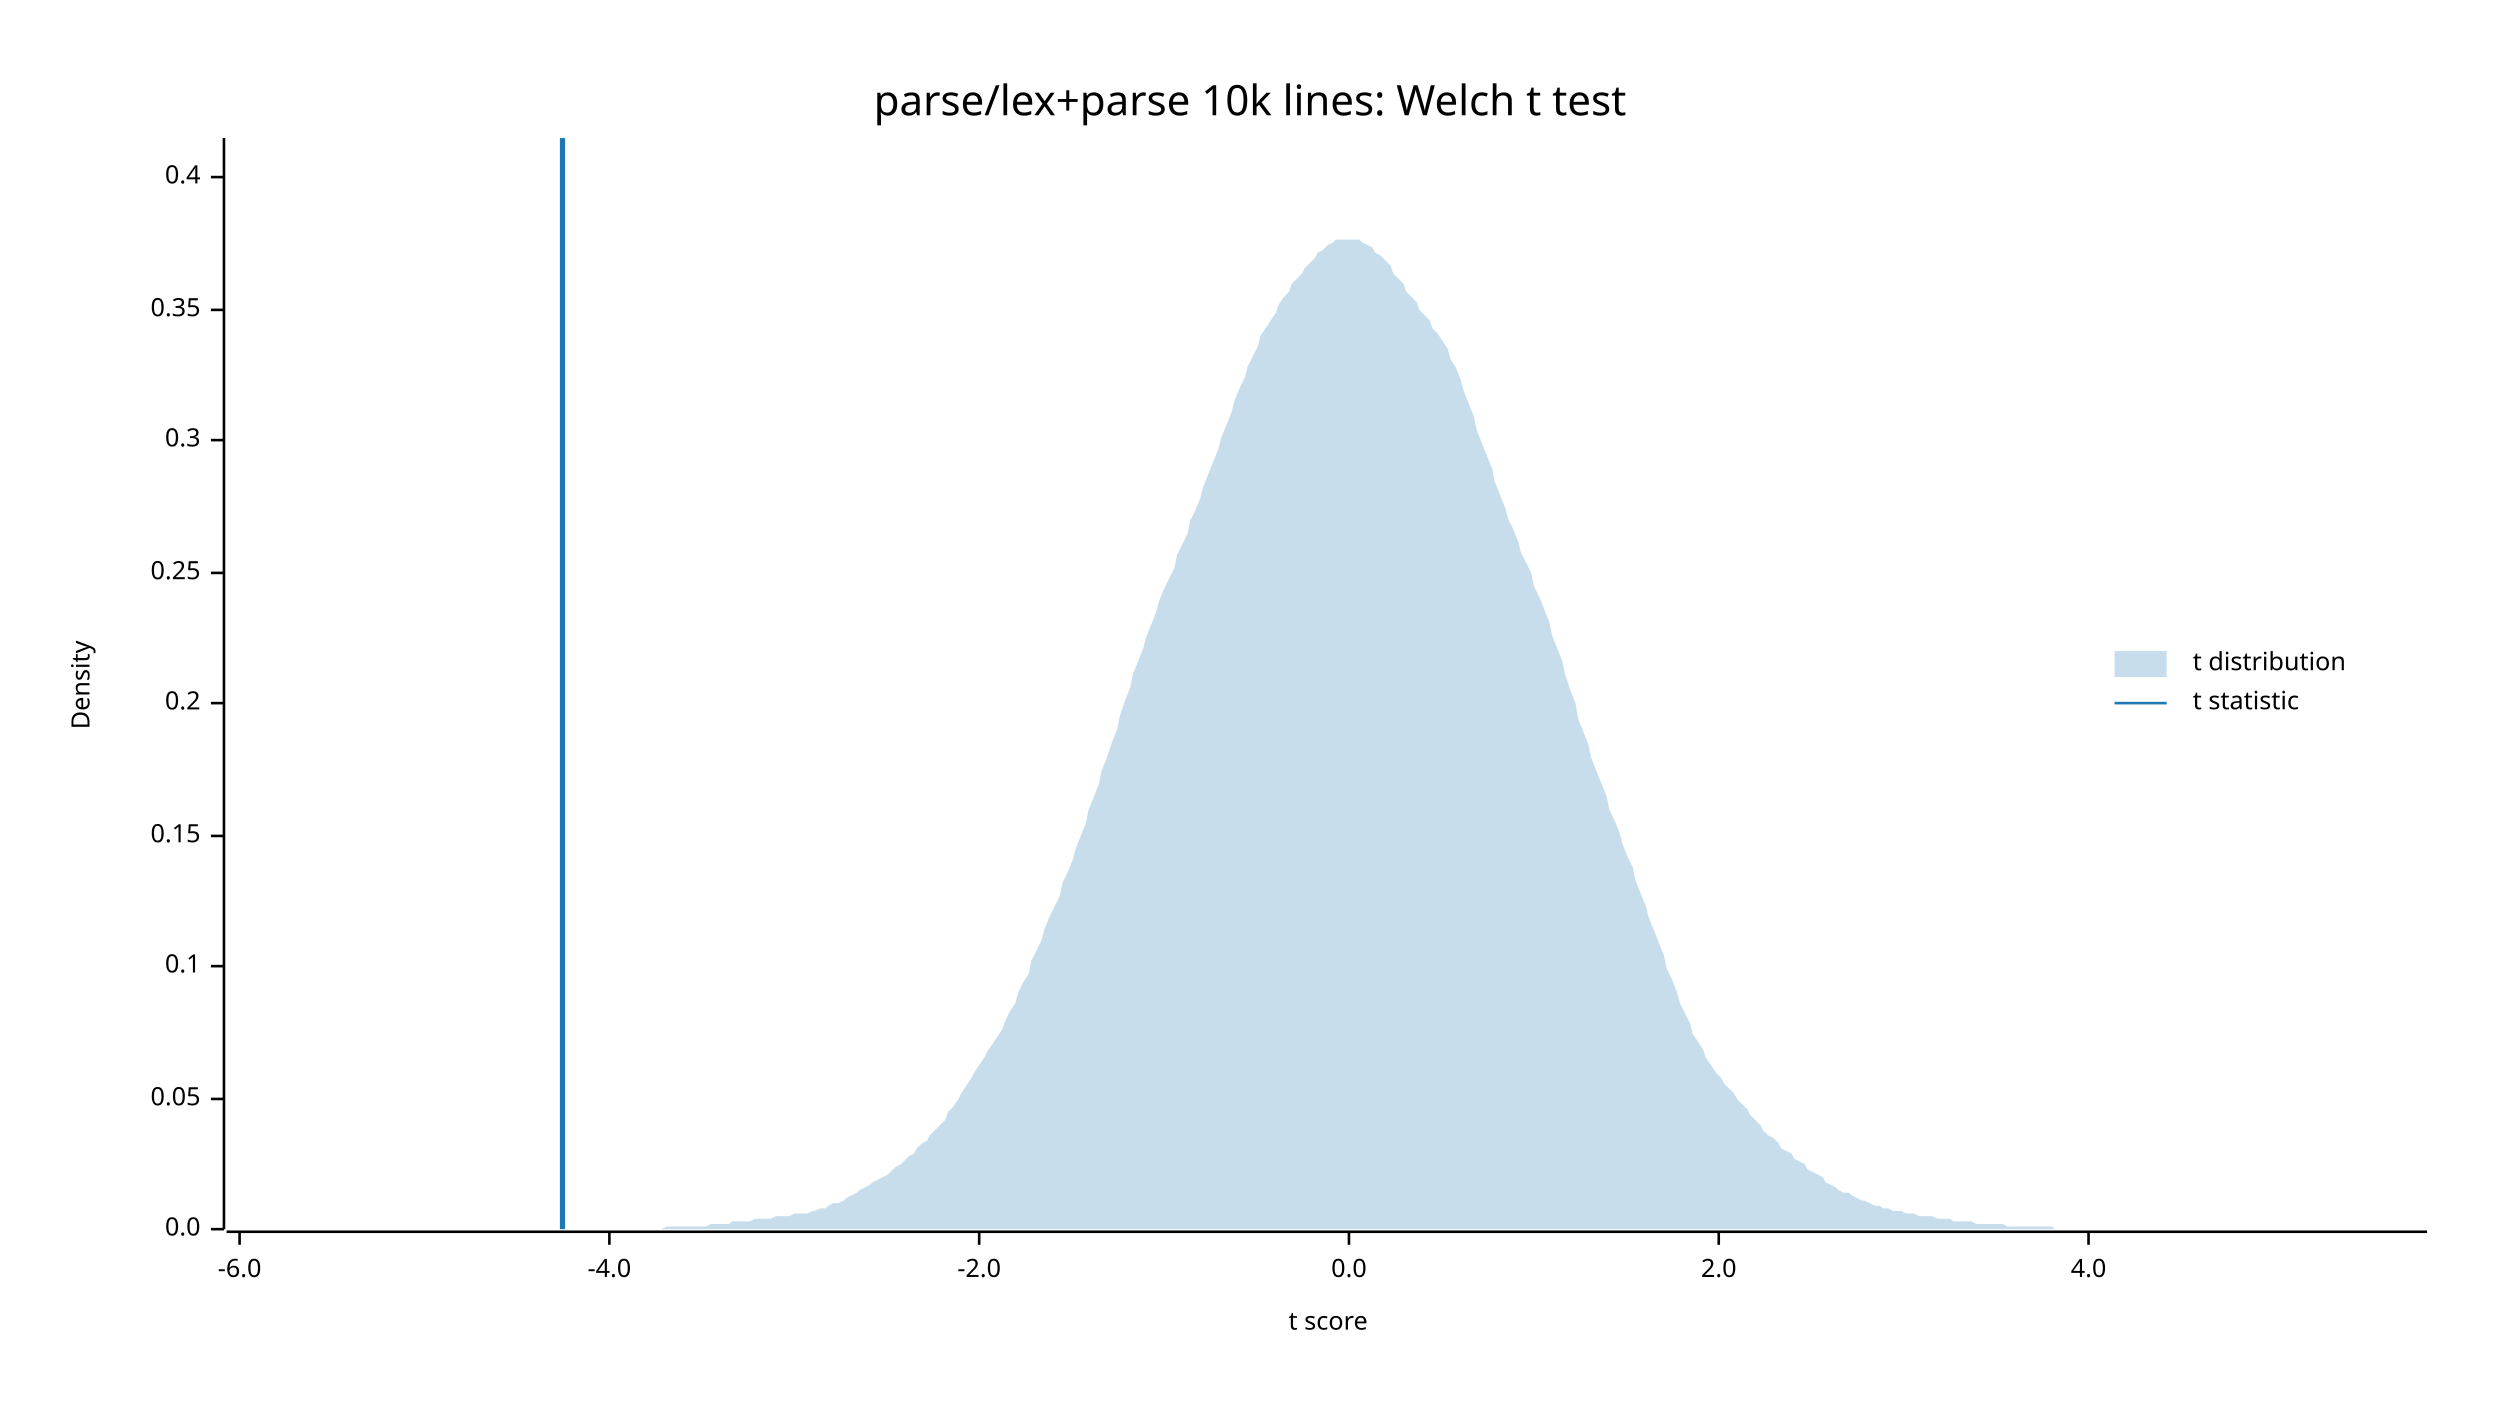
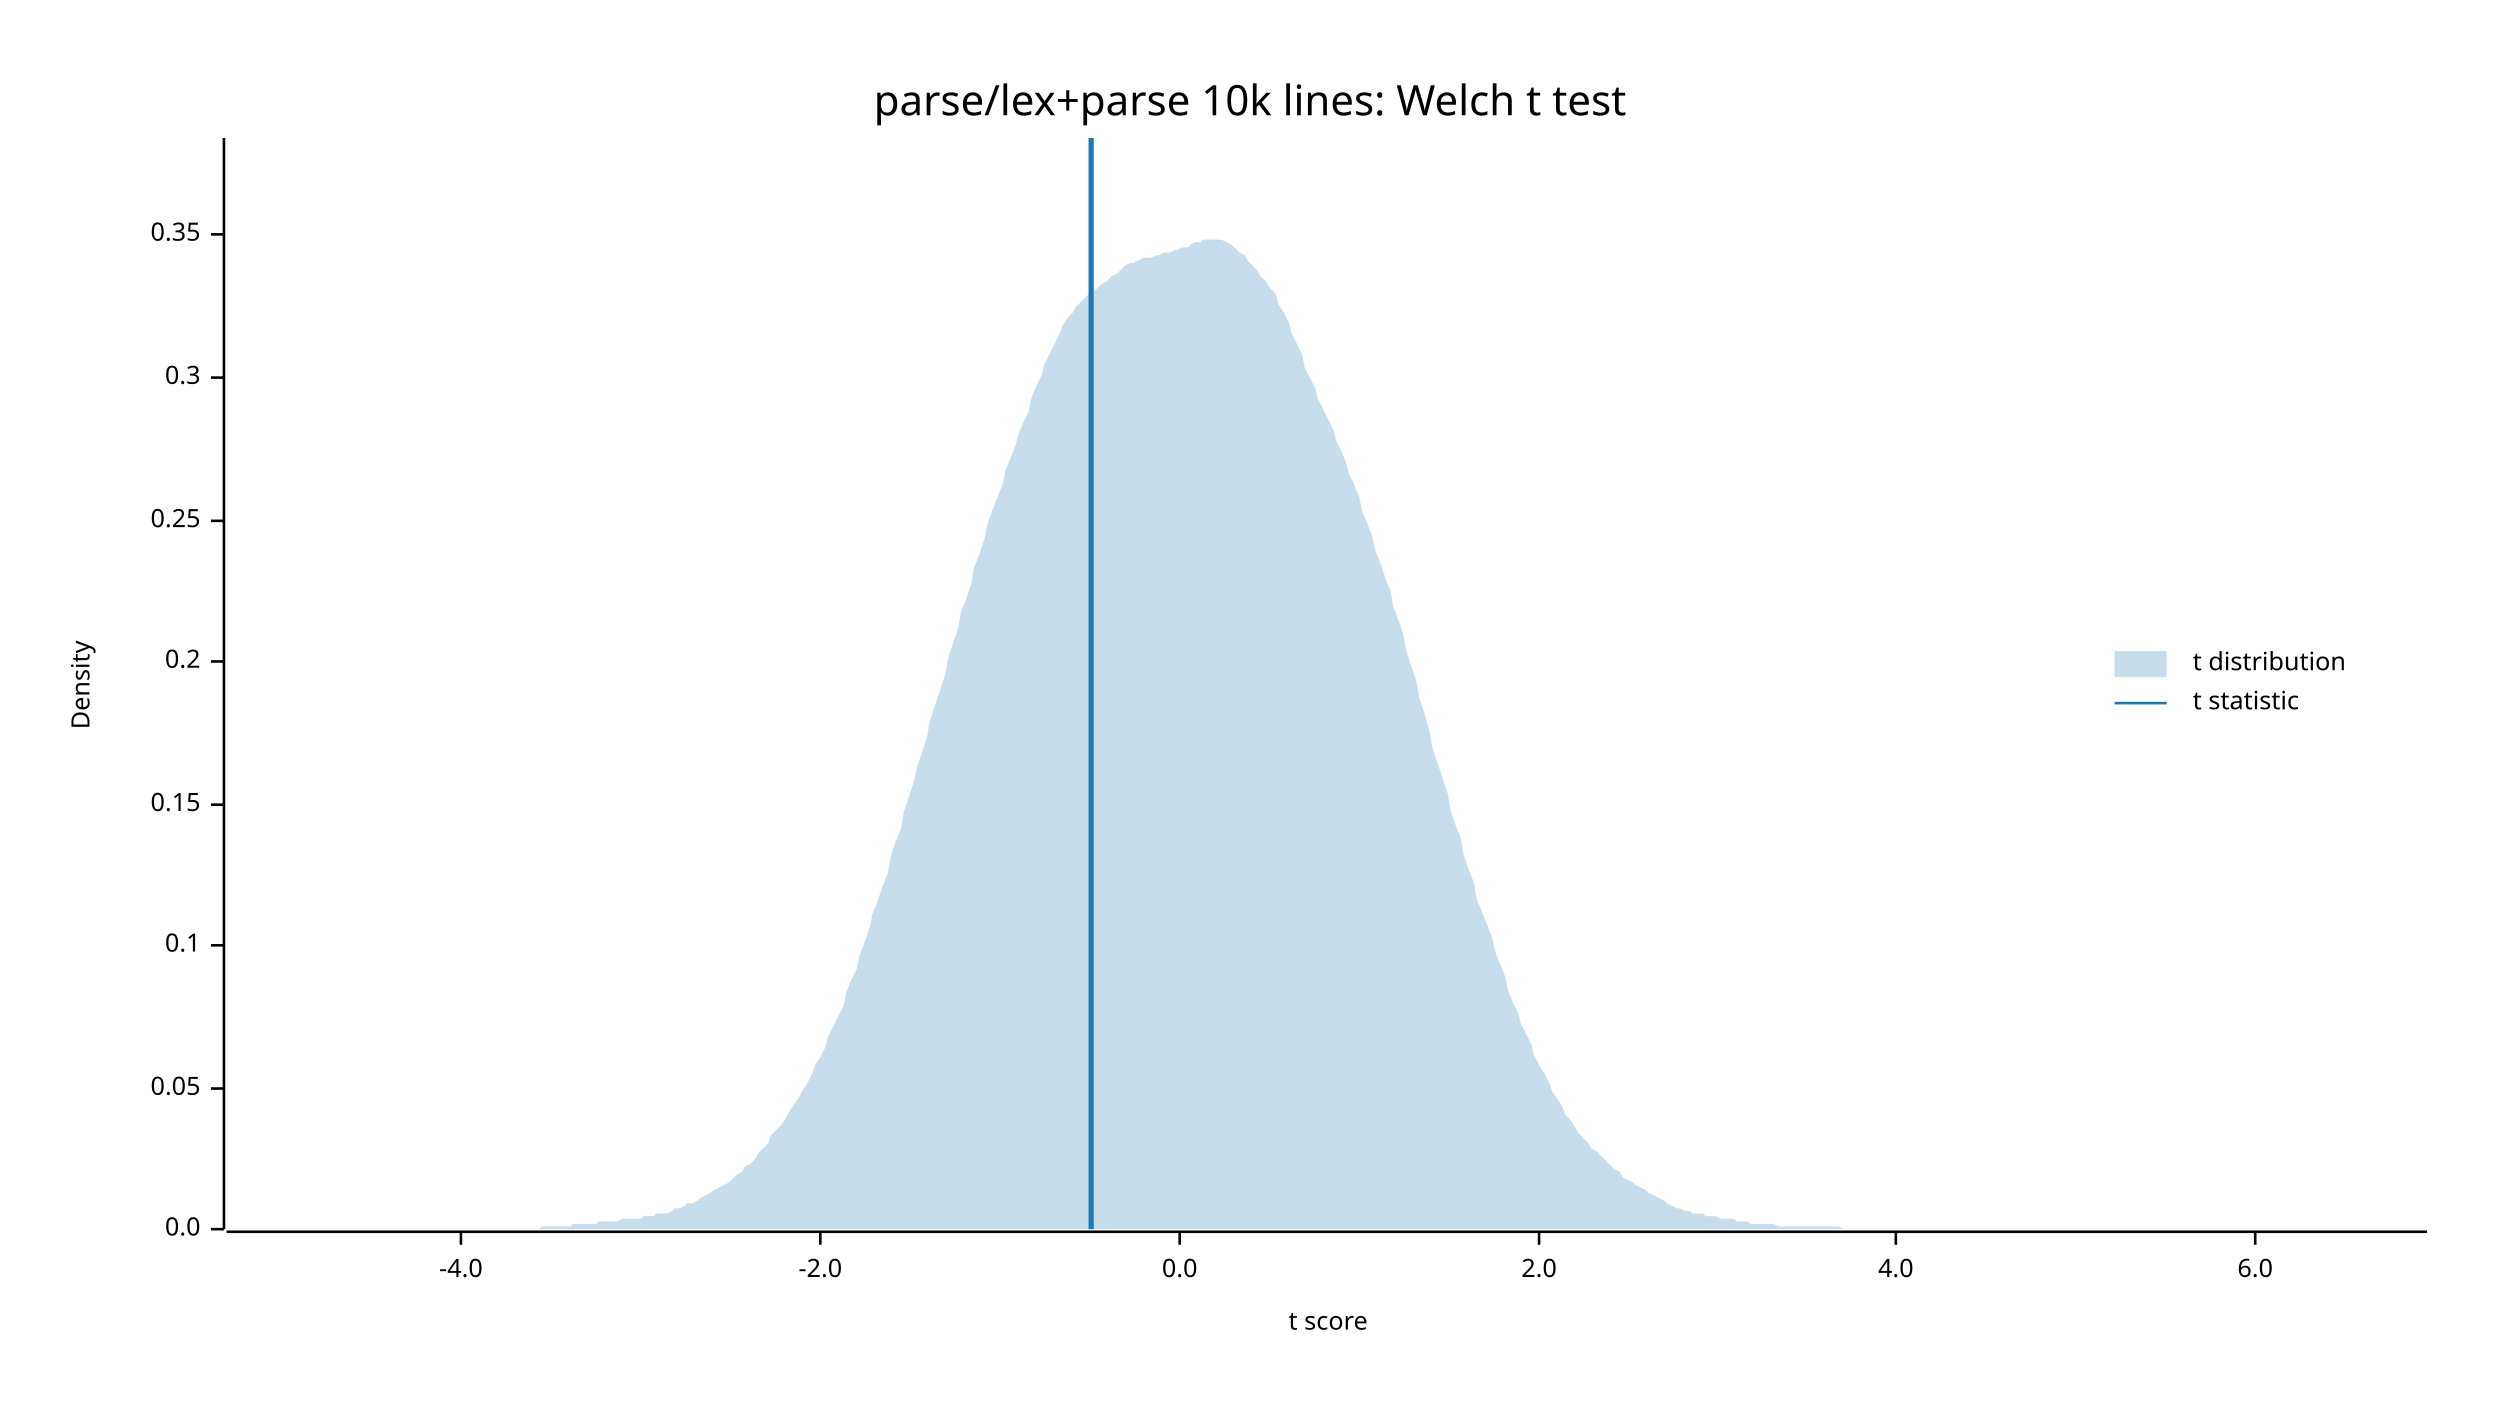
<svg xmlns="http://www.w3.org/2000/svg" width="960" height="540" viewBox="0 0 960 540">
  <text x="480" y="32" dy="0.76em" text-anchor="middle" font-family="sans-serif" font-size="16.129" opacity="1" fill="#000000">
parse/lex+parse 10k lines: Welch t test
</text>
  <text x="27" y="263" dy="0.76em" text-anchor="middle" font-family="sans-serif" font-size="9.677" opacity="1" fill="#000000" transform="rotate(270, 27, 263)">
Density
</text>
  <text x="510" y="513" dy="-0.5ex" text-anchor="middle" font-family="sans-serif" font-size="9.677" opacity="1" fill="#000000">
t score
</text>
  <polyline fill="none" opacity="1" stroke="#000000" stroke-width="1" points="86,53 86,472 " />
  <text x="77" y="472" dy="0.5ex" text-anchor="end" font-family="sans-serif" font-size="9.677" opacity="1" fill="#000000">
0.0
</text>
  <polyline fill="none" opacity="1" stroke="#000000" stroke-width="1" points="81,472 86,472 " />
-   <text x="77" y="422" dy="0.5ex" text-anchor="end" font-family="sans-serif" font-size="9.677" opacity="1" fill="#000000">
+   <text x="77" y="418" dy="0.5ex" text-anchor="end" font-family="sans-serif" font-size="9.677" opacity="1" fill="#000000">
0.05
</text>
-   <polyline fill="none" opacity="1" stroke="#000000" stroke-width="1" points="81,422 86,422 " />
-   <text x="77" y="371" dy="0.5ex" text-anchor="end" font-family="sans-serif" font-size="9.677" opacity="1" fill="#000000">
+   <polyline fill="none" opacity="1" stroke="#000000" stroke-width="1" points="81,418 86,418 " />
+   <text x="77" y="363" dy="0.5ex" text-anchor="end" font-family="sans-serif" font-size="9.677" opacity="1" fill="#000000">
0.1
</text>
-   <polyline fill="none" opacity="1" stroke="#000000" stroke-width="1" points="81,371 86,371 " />
-   <text x="77" y="321" dy="0.5ex" text-anchor="end" font-family="sans-serif" font-size="9.677" opacity="1" fill="#000000">
+   <polyline fill="none" opacity="1" stroke="#000000" stroke-width="1" points="81,363 86,363 " />
+   <text x="77" y="309" dy="0.5ex" text-anchor="end" font-family="sans-serif" font-size="9.677" opacity="1" fill="#000000">
0.15
</text>
-   <polyline fill="none" opacity="1" stroke="#000000" stroke-width="1" points="81,321 86,321 " />
-   <text x="77" y="270" dy="0.5ex" text-anchor="end" font-family="sans-serif" font-size="9.677" opacity="1" fill="#000000">
+   <polyline fill="none" opacity="1" stroke="#000000" stroke-width="1" points="81,309 86,309 " />
+   <text x="77" y="254" dy="0.5ex" text-anchor="end" font-family="sans-serif" font-size="9.677" opacity="1" fill="#000000">
0.2
</text>
-   <polyline fill="none" opacity="1" stroke="#000000" stroke-width="1" points="81,270 86,270 " />
-   <text x="77" y="220" dy="0.5ex" text-anchor="end" font-family="sans-serif" font-size="9.677" opacity="1" fill="#000000">
+   <polyline fill="none" opacity="1" stroke="#000000" stroke-width="1" points="81,254 86,254 " />
+   <text x="77" y="200" dy="0.5ex" text-anchor="end" font-family="sans-serif" font-size="9.677" opacity="1" fill="#000000">
0.25
</text>
-   <polyline fill="none" opacity="1" stroke="#000000" stroke-width="1" points="81,220 86,220 " />
-   <text x="77" y="169" dy="0.5ex" text-anchor="end" font-family="sans-serif" font-size="9.677" opacity="1" fill="#000000">
+   <polyline fill="none" opacity="1" stroke="#000000" stroke-width="1" points="81,200 86,200 " />
+   <text x="77" y="145" dy="0.5ex" text-anchor="end" font-family="sans-serif" font-size="9.677" opacity="1" fill="#000000">
0.3
</text>
-   <polyline fill="none" opacity="1" stroke="#000000" stroke-width="1" points="81,169 86,169 " />
-   <text x="77" y="119" dy="0.5ex" text-anchor="end" font-family="sans-serif" font-size="9.677" opacity="1" fill="#000000">
+   <polyline fill="none" opacity="1" stroke="#000000" stroke-width="1" points="81,145 86,145 " />
+   <text x="77" y="90" dy="0.5ex" text-anchor="end" font-family="sans-serif" font-size="9.677" opacity="1" fill="#000000">
0.35
</text>
-   <polyline fill="none" opacity="1" stroke="#000000" stroke-width="1" points="81,119 86,119 " />
-   <text x="77" y="68" dy="0.5ex" text-anchor="end" font-family="sans-serif" font-size="9.677" opacity="1" fill="#000000">
- 0.4
- </text>
-   <polyline fill="none" opacity="1" stroke="#000000" stroke-width="1" points="81,68 86,68 " />
+   <polyline fill="none" opacity="1" stroke="#000000" stroke-width="1" points="81,90 86,90 " />
  <polyline fill="none" opacity="1" stroke="#000000" stroke-width="1" points="87,473 932,473 " />
-   <text x="92" y="483" dy="0.76em" text-anchor="middle" font-family="sans-serif" font-size="9.677" opacity="1" fill="#000000">
- -6.0
- </text>
-   <polyline fill="none" opacity="1" stroke="#000000" stroke-width="1" points="92,473 92,478 " />
-   <text x="234" y="483" dy="0.76em" text-anchor="middle" font-family="sans-serif" font-size="9.677" opacity="1" fill="#000000">
+   <text x="177" y="483" dy="0.76em" text-anchor="middle" font-family="sans-serif" font-size="9.677" opacity="1" fill="#000000">
-4.0
</text>
-   <polyline fill="none" opacity="1" stroke="#000000" stroke-width="1" points="234,473 234,478 " />
-   <text x="376" y="483" dy="0.76em" text-anchor="middle" font-family="sans-serif" font-size="9.677" opacity="1" fill="#000000">
+   <polyline fill="none" opacity="1" stroke="#000000" stroke-width="1" points="177,473 177,478 " />
+   <text x="315" y="483" dy="0.76em" text-anchor="middle" font-family="sans-serif" font-size="9.677" opacity="1" fill="#000000">
-2.0
</text>
-   <polyline fill="none" opacity="1" stroke="#000000" stroke-width="1" points="376,473 376,478 " />
-   <text x="518" y="483" dy="0.76em" text-anchor="middle" font-family="sans-serif" font-size="9.677" opacity="1" fill="#000000">
+   <polyline fill="none" opacity="1" stroke="#000000" stroke-width="1" points="315,473 315,478 " />
+   <text x="453" y="483" dy="0.76em" text-anchor="middle" font-family="sans-serif" font-size="9.677" opacity="1" fill="#000000">
0.0
</text>
-   <polyline fill="none" opacity="1" stroke="#000000" stroke-width="1" points="518,473 518,478 " />
-   <text x="660" y="483" dy="0.76em" text-anchor="middle" font-family="sans-serif" font-size="9.677" opacity="1" fill="#000000">
+   <polyline fill="none" opacity="1" stroke="#000000" stroke-width="1" points="453,473 453,478 " />
+   <text x="591" y="483" dy="0.76em" text-anchor="middle" font-family="sans-serif" font-size="9.677" opacity="1" fill="#000000">
2.0
</text>
-   <polyline fill="none" opacity="1" stroke="#000000" stroke-width="1" points="660,473 660,478 " />
-   <text x="802" y="483" dy="0.76em" text-anchor="middle" font-family="sans-serif" font-size="9.677" opacity="1" fill="#000000">
+   <polyline fill="none" opacity="1" stroke="#000000" stroke-width="1" points="591,473 591,478 " />
+   <text x="728" y="483" dy="0.76em" text-anchor="middle" font-family="sans-serif" font-size="9.677" opacity="1" fill="#000000">
4.0
</text>
-   <polyline fill="none" opacity="1" stroke="#000000" stroke-width="1" points="802,473 802,478 " />
-   <polygon opacity="0.25" fill="#1F78B4" points="87,472 88,472 90,472 92,472 93,472 95,472 97,472 98,472 100,472 102,472 103,472 105,472 107,472 109,472 110,472 112,472 114,472 115,472 117,472 119,472 120,472 122,472 124,472 125,472 127,472 129,472 131,472 132,472 134,472 136,472 137,472 139,472 141,472 142,472 144,472 146,472 147,472 149,472 151,472 153,472 154,472 156,472 158,472 159,472 161,472 163,472 164,472 166,472 168,472 169,472 171,472 173,472 175,472 176,472 178,472 180,472 181,472 183,472 185,472 186,472 188,472 190,472 191,472 193,472 195,472 197,472 198,472 200,472 202,472 203,472 205,472 207,472 208,472 210,472 212,472 214,472 215,472 217,472 219,472 220,472 222,472 224,472 225,472 227,472 229,472 230,472 232,472 234,472 236,472 237,472 239,472 241,472 242,472 244,472 246,472 247,472 249,472 251,472 252,472 254,472 256,471 258,471 259,471 261,471 263,471 264,471 266,471 268,471 269,471 271,471 273,470 274,470 276,470 278,470 280,470 281,469 283,469 285,469 286,469 288,469 290,468 291,468 293,468 295,468 296,468 298,467 300,467 302,467 303,467 305,466 307,466 308,466 310,466 312,465 313,465 315,464 317,464 318,463 320,462 322,462 324,461 325,460 327,459 329,458 330,457 332,456 334,455 335,454 337,453 339,452 341,451 342,450 344,448 346,447 347,446 349,444 351,443 352,441 354,439 356,438 357,436 359,434 361,432 363,430 364,427 366,425 368,422 369,420 371,417 373,414 374,412 376,409 378,406 379,404 381,401 383,398 385,395 386,392 388,388 390,385 391,381 393,377 395,374 396,369 398,365 400,361 401,357 403,352 405,348 407,344 408,339 410,335 412,330 413,326 415,321 417,316 418,311 420,306 422,301 423,296 425,291 427,285 429,280 430,275 432,269 434,264 435,259 437,254 439,249 440,245 442,240 444,235 445,231 447,226 449,222 451,218 452,213 454,209 456,205 457,200 459,196 461,191 462,187 464,182 466,177 468,172 469,168 471,163 473,158 474,154 476,149 478,145 479,141 481,137 483,133 484,129 486,126 488,123 490,120 491,117 493,114 495,112 496,109 498,107 500,105 501,103 503,101 505,99 506,97 508,96 510,94 512,93 513,92 515,92 517,92 518,92 520,92 522,92 523,93 525,94 527,95 528,97 530,98 532,100 534,102 535,105 537,107 539,109 540,112 542,114 544,116 545,119 547,121 549,123 550,126 552,128 554,131 556,134 557,138 559,141 561,146 562,150 564,155 566,160 567,165 569,170 571,175 573,180 574,185 576,190 578,195 579,199 581,203 583,208 584,212 586,216 588,220 589,225 591,229 593,234 595,239 596,244 598,249 600,254 601,259 603,265 605,270 606,276 608,281 610,286 611,291 613,296 615,301 617,306 618,311 620,315 622,320 623,324 625,329 627,333 628,338 630,343 632,348 633,352 635,357 637,362 639,367 640,372 642,376 644,381 645,385 647,389 649,393 650,397 652,400 654,403 655,406 657,409 659,412 661,414 662,416 664,418 666,420 667,422 669,424 671,426 672,428 674,430 676,432 677,434 679,436 681,437 683,439 684,441 686,442 688,443 689,445 691,446 693,447 694,449 696,450 698,451 700,452 701,454 703,455 705,456 706,457 708,458 710,458 711,459 713,460 715,461 716,461 718,462 720,463 722,463 723,464 725,464 727,465 728,465 730,465 732,466 733,466 735,466 737,467 738,467 740,467 742,467 744,468 745,468 747,468 749,468 750,469 752,469 754,469 755,469 757,469 759,470 760,470 762,470 764,470 766,470 767,470 769,470 771,471 772,471 774,471 776,471 777,471 779,471 781,471 782,471 784,471 786,471 788,471 789,472 791,472 793,472 794,472 796,472 798,472 799,472 801,472 803,472 804,472 806,472 808,472 810,472 811,472 813,472 815,472 816,472 818,472 820,472 821,472 823,472 825,472 827,472 828,472 830,472 832,472 833,472 835,472 837,472 838,472 840,472 842,472 843,472 845,472 847,472 849,472 850,472 852,472 854,472 855,472 857,472 859,472 860,472 862,472 864,472 865,472 867,472 869,472 871,472 872,472 874,472 876,472 877,472 879,472 881,472 882,472 884,472 886,472 887,472 889,472 891,472 893,472 894,472 896,472 898,472 899,472 901,472 903,472 904,472 906,472 908,472 909,472 911,472 913,472 915,472 916,472 918,472 920,472 921,472 923,472 925,472 926,472 928,472 930,472 932,472 932,472 87,472 " />
-   <polyline fill="none" opacity="1" stroke="#1F78B4" stroke-width="2" points="216,472 216,53 " />
+   <polyline fill="none" opacity="1" stroke="#000000" stroke-width="1" points="728,473 728,478 " />
+   <text x="866" y="483" dy="0.76em" text-anchor="middle" font-family="sans-serif" font-size="9.677" opacity="1" fill="#000000">
+ 6.0
+ </text>
+   <polyline fill="none" opacity="1" stroke="#000000" stroke-width="1" points="866,473 866,478 " />
+   <polygon opacity="0.25" fill="#1F78B4" points="87,472 88,472 90,472 92,472 93,472 95,472 97,472 98,472 100,472 102,472 103,472 105,472 107,472 109,472 110,472 112,472 114,472 115,472 117,472 119,472 120,472 122,472 124,472 125,472 127,472 129,472 131,472 132,472 134,472 136,472 137,472 139,472 141,472 142,472 144,472 146,472 147,472 149,472 151,472 153,472 154,472 156,472 158,472 159,472 161,472 163,472 164,472 166,472 168,472 169,472 171,472 173,472 175,472 176,472 178,472 180,472 181,472 183,472 185,472 186,472 188,472 190,472 191,472 193,472 195,472 197,472 198,472 200,472 202,472 203,472 205,472 207,472 208,471 210,471 212,471 214,471 215,471 217,471 219,471 220,470 222,470 224,470 225,470 227,470 229,470 230,469 232,469 234,469 236,469 237,469 239,468 241,468 242,468 244,468 246,468 247,467 249,467 251,467 252,466 254,466 256,466 258,465 259,464 261,464 263,463 264,462 266,462 268,461 269,460 271,459 273,458 274,457 276,456 278,455 280,454 281,453 283,451 285,450 286,448 288,447 290,445 291,443 293,441 295,439 296,436 298,434 300,432 302,429 303,427 305,424 307,421 308,419 310,416 312,412 313,409 315,406 317,402 318,398 320,394 322,390 324,386 325,381 327,376 329,372 330,367 332,362 334,356 335,351 337,346 339,340 341,335 342,329 344,323 346,318 347,312 349,306 351,300 352,295 354,289 356,283 357,277 359,271 361,265 363,259 364,253 366,247 368,241 369,235 371,230 373,224 374,218 376,213 378,207 379,202 381,196 383,191 385,186 386,181 388,176 390,171 391,167 393,162 395,158 396,153 398,148 400,144 401,140 403,136 405,132 407,128 408,125 410,122 412,120 413,118 415,116 417,114 418,113 420,112 422,110 423,109 425,108 427,106 429,105 430,104 432,102 434,101 435,101 437,100 439,99 440,99 442,99 444,98 445,98 447,97 449,97 451,96 452,96 454,95 456,95 457,94 459,93 461,93 462,92 464,92 466,92 468,92 469,92 471,93 473,94 474,95 476,97 478,98 479,100 481,102 483,104 484,106 486,108 488,111 490,113 491,117 493,120 495,124 496,128 498,132 500,136 501,141 503,145 505,149 506,153 508,157 510,161 512,165 513,169 515,173 517,178 518,182 520,186 522,191 523,196 525,201 527,206 528,211 530,216 532,222 534,227 535,233 537,238 539,244 540,250 542,256 544,262 545,268 547,274 549,281 550,287 552,293 554,299 556,305 557,311 559,317 561,322 562,328 564,334 566,339 567,345 569,350 571,355 573,360 574,365 576,370 578,375 579,380 581,385 583,389 584,393 586,397 588,401 589,405 591,409 593,412 595,416 596,419 598,422 600,425 601,428 603,430 605,433 606,435 608,437 610,439 611,441 613,442 615,444 617,446 618,447 620,449 622,450 623,452 625,453 627,454 628,455 630,456 632,457 633,458 635,459 637,460 639,461 640,462 642,463 644,464 645,464 647,465 649,465 650,466 652,466 654,466 655,467 657,467 659,467 661,468 662,468 664,468 666,468 667,469 669,469 671,469 672,470 674,470 676,470 677,470 679,470 681,470 683,471 684,471 686,471 688,471 689,471 691,471 693,471 694,471 696,471 698,471 700,471 701,471 703,471 705,471 706,471 708,472 710,472 711,472 713,472 715,472 716,472 718,472 720,472 722,472 723,472 725,472 727,472 728,472 730,472 732,472 733,472 735,472 737,472 738,472 740,472 742,472 744,472 745,472 747,472 749,472 750,472 752,472 754,472 755,472 757,472 759,472 760,472 762,472 764,472 766,472 767,472 769,472 771,472 772,472 774,472 776,472 777,472 779,472 781,472 782,472 784,472 786,472 788,472 789,472 791,472 793,472 794,472 796,472 798,472 799,472 801,472 803,472 804,472 806,472 808,472 810,472 811,472 813,472 815,472 816,472 818,472 820,472 821,472 823,472 825,472 827,472 828,472 830,472 832,472 833,472 835,472 837,472 838,472 840,472 842,472 843,472 845,472 847,472 849,472 850,472 852,472 854,472 855,472 857,472 859,472 860,472 862,472 864,472 865,472 867,472 869,472 871,472 872,472 874,472 876,472 877,472 879,472 881,472 882,472 884,472 886,472 887,472 889,472 891,472 893,472 894,472 896,472 898,472 899,472 901,472 903,472 904,472 906,472 908,472 909,472 911,472 913,472 915,472 916,472 918,472 920,472 921,472 923,472 925,472 926,472 928,472 930,472 932,472 932,472 87,472 " />
+   <polyline fill="none" opacity="1" stroke="#1F78B4" stroke-width="2" points="419,472 419,53 " />
  <text x="842" y="250" dy="0.76em" text-anchor="start" font-family="sans-serif" font-size="9.677" opacity="1" fill="#000000">
t distribution
</text>
  <text x="842" y="265" dy="0.76em" text-anchor="start" font-family="sans-serif" font-size="9.677" opacity="1" fill="#000000">
t statistic
</text>
  <rect x="812" y="250" width="20" height="10" opacity="0.25" fill="#1F78B4" stroke="none" />
  <polyline fill="none" opacity="1" stroke="#1F78B4" stroke-width="1" points="812,270 832,270 " />
</svg>
